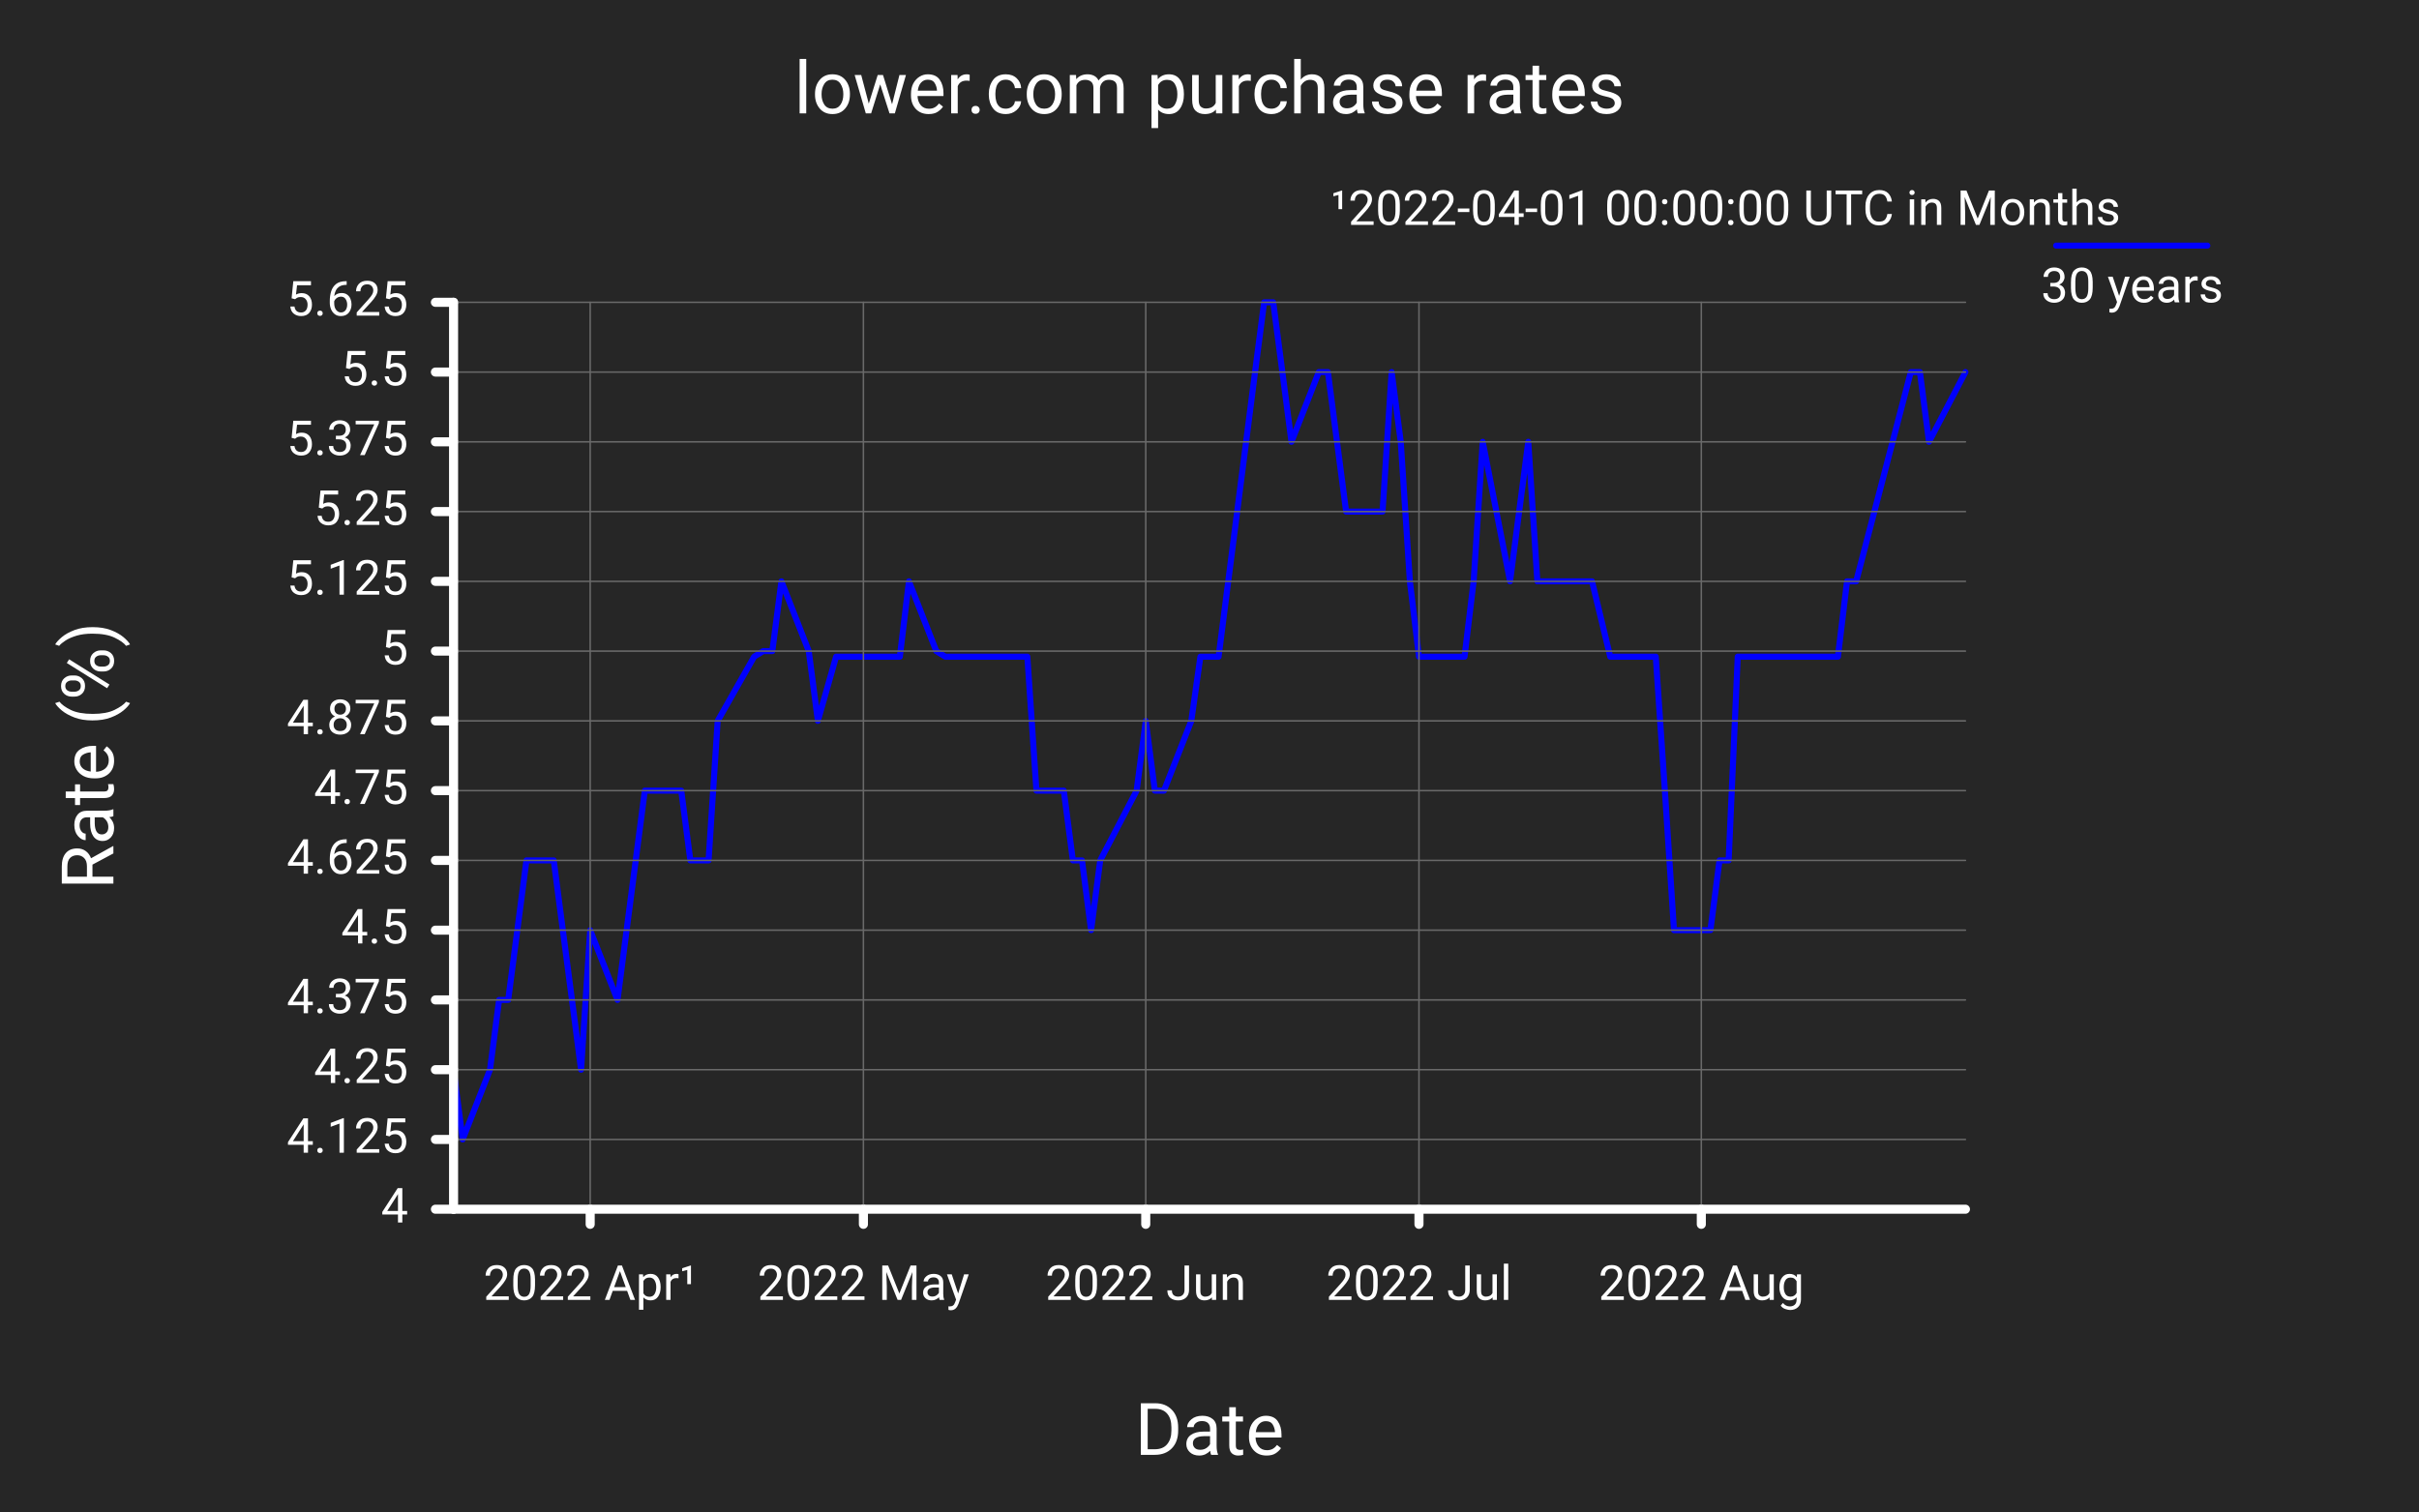
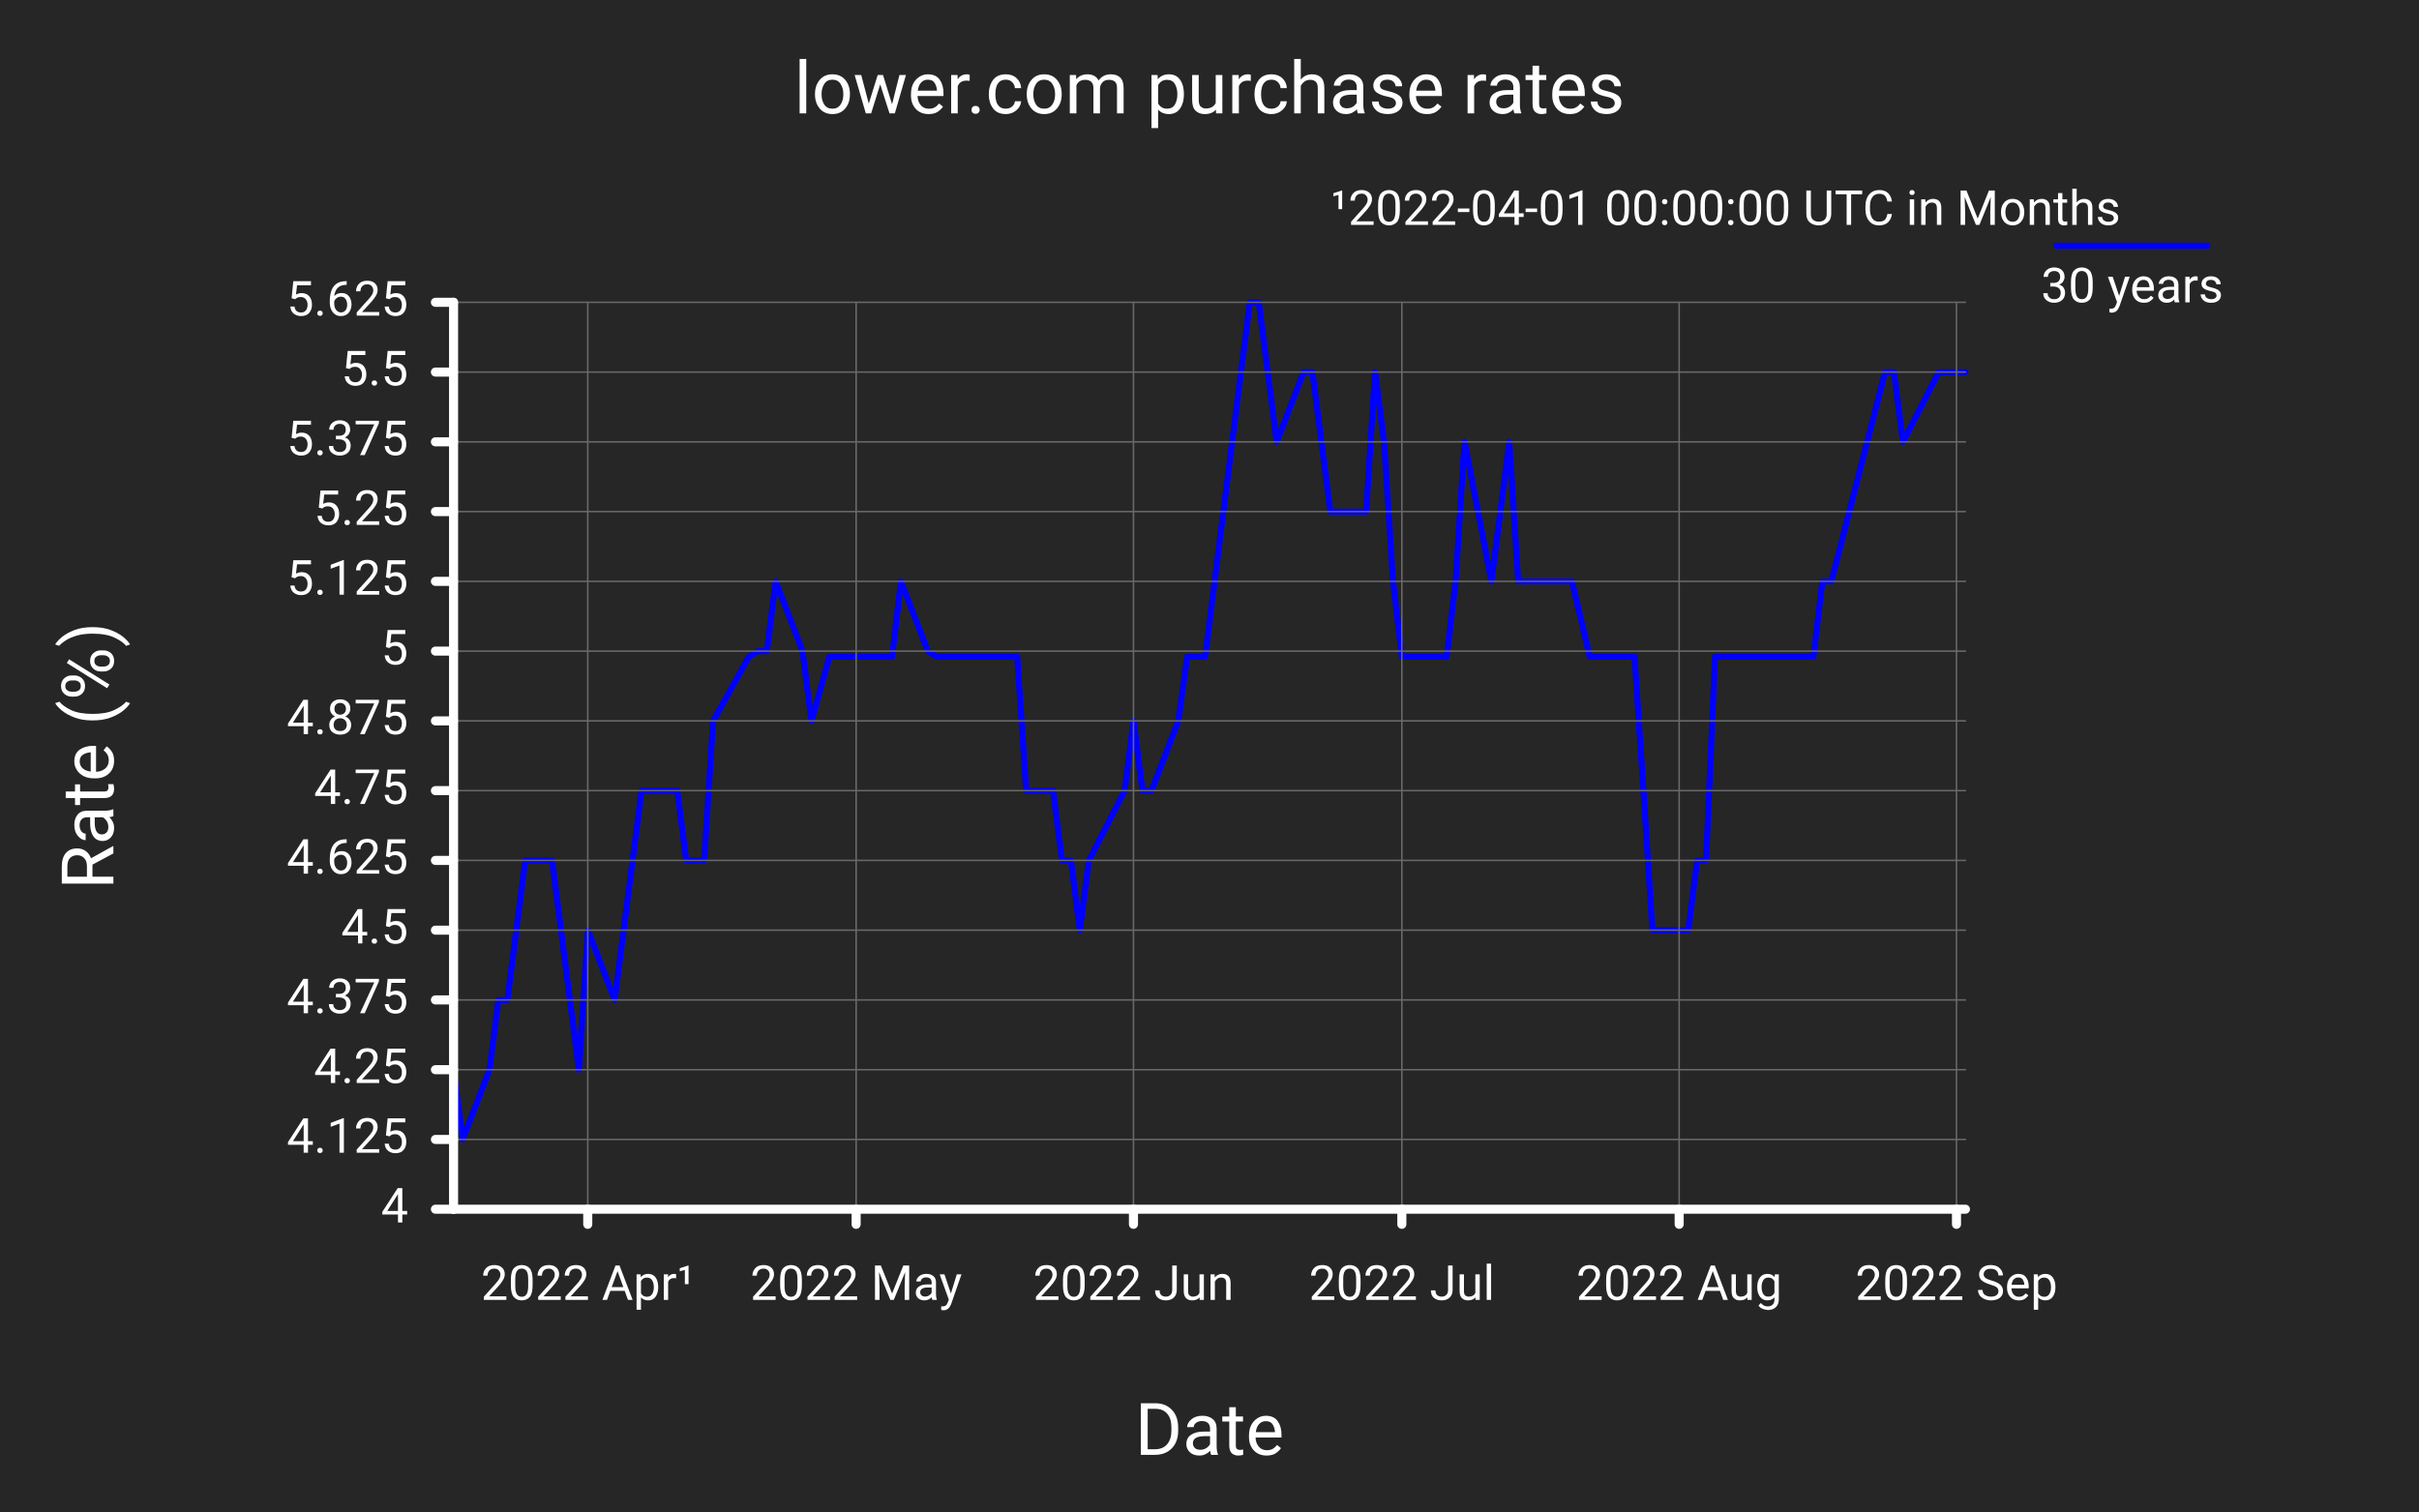
<svg xmlns="http://www.w3.org/2000/svg" class="poloto" width="800" height="500" viewBox="0 0 800 500">
  <style>.poloto{stroke-linecap:round;stroke-linejoin:round;font-family:Roboto,sans-serif;font-size:16px;}.poloto_background{fill:#262626;}.poloto_scatter{stroke-width:7}.poloto_tick_line{stroke:dimgray;stroke-width:0.5}.poloto_line{stroke-width:2}.poloto_text{fill: white;}.poloto_axis_lines{stroke: white;stroke-width:3;fill:none;stroke-dasharray:none}.poloto_title{font-size:24px;dominant-baseline:start;text-anchor:middle;}.poloto_xname{font-size:24px;dominant-baseline:start;text-anchor:middle;}.poloto_yname{font-size:24px;dominant-baseline:start;text-anchor:middle;}.poloto0stroke{stroke:blue;}.poloto1stroke{stroke:red;}.poloto2stroke{stroke:green;}.poloto3stroke{stroke:gold;}.poloto4stroke{stroke:aqua;}.poloto5stroke{stroke:lime;}.poloto6stroke{stroke:orange;}.poloto7stroke{stroke:chocolate;}.poloto0fill{fill:blue;}.poloto1fill{fill:red;}.poloto2fill{fill:green;}.poloto3fill{fill:gold;}.poloto4fill{fill:aqua;}.poloto5fill{fill:lime;}.poloto6fill{fill:orange;}.poloto7fill{fill:chocolate;}</style>
  <circle r="1e5" class="poloto_background" />
  <text class="poloto_text poloto_legend_text" x="675" y="100">30 years</text>
  <line class="poloto_line poloto_legend_icon poloto0stroke poloto0legend" stroke="black" x1="680" x2="730" y1="81.25" y2="81.25" />
-   <path class="poloto_line poloto0stroke" fill="none" stroke="black" d=" M 150.00 353.85 L 153.01 376.92 L 162.05 353.85 L 165.06 330.77 L 168.07 330.77 L 168.07 330.77 L 174.10 284.62 L 183.13 284.62 L 186.14 307.69 L 189.16 330.77 L 192.17 353.85 L 195.18 307.69 L 204.22 330.77 L 207.23 307.69 L 210.24 284.62 L 213.25 261.54 L 216.27 261.54 L 225.30 261.54 L 228.31 284.62 L 231.33 284.62 L 234.34 284.62 L 237.35 238.46 L 249.40 217.23 L 252.41 215.38 L 255.42 215.38 L 258.43 192.31 L 267.47 215.38 L 270.48 238.46 L 276.51 217.23 L 279.52 217.23 L 288.55 217.23 L 291.57 217.23 L 294.58 217.23 L 297.59 217.23 L 300.60 192.31 L 309.64 215.38 L 312.65 217.23 L 312.65 217.23 L 315.66 217.23 L 318.67 217.23 L 321.69 217.23 L 330.72 217.23 L 333.73 217.23 L 336.75 217.23 L 336.75 217.23 L 339.76 217.23 L 342.77 261.54 L 351.81 261.54 L 354.82 284.62 L 357.83 284.62 L 360.84 307.69 L 363.86 284.62 L 375.90 261.54 L 378.92 238.46 L 381.93 261.54 L 384.94 261.54 L 393.98 238.46 L 396.99 217.23 L 400.00 217.23 L 403.01 217.23 L 415.06 123.08 L 418.07 100.00 L 421.08 100.00 L 424.10 123.08 L 427.11 146.15 L 436.14 123.08 L 439.16 123.08 L 442.17 146.15 L 445.18 169.23 L 457.23 169.23 L 460.24 123.08 L 463.25 146.15 L 466.27 192.31 L 469.28 217.23 L 481.33 217.23 L 484.34 217.23 L 487.35 192.31 L 490.36 146.15 L 499.40 192.31 L 505.42 146.15 L 508.43 192.31 L 520.48 192.31 L 520.48 192.31 L 520.48 192.31 L 520.48 192.31 L 520.48 192.31 L 526.51 192.31 L 526.51 192.31 L 526.51 192.31 L 526.51 192.31 L 526.51 192.31 L 526.51 192.31 L 532.53 217.23 L 541.57 217.23 L 547.59 217.23 L 550.60 261.54 L 553.61 307.69 L 562.65 307.69 L 565.66 307.69 L 568.67 284.62 L 571.69 284.62 L 574.70 217.23 L 583.73 217.23 L 583.73 217.23 L 586.75 217.23 L 586.75 217.23 L 592.77 217.23 L 607.83 217.23 L 610.84 192.31 L 613.86 192.31 L 625.90 146.15 L 631.93 123.08 L 634.94 123.08 L 637.95 146.15 L 650.00 123.08 L 650.00 123.08 L 650.00 123.08 L 650.00 123.08 L 650.00 123.08 L 650.00 123.08 L 650.00 123.08 L 650.00 123.08 L 650.00 123.08" />
+   <path class="poloto_line poloto0stroke" fill="none" stroke="black" d=" M 150.00 353.85 L 152.96 376.92 L 161.83 353.85 L 164.79 330.77 L 167.75 330.77 L 167.75 330.77 L 173.67 284.62 L 182.54 284.62 L 185.50 307.69 L 188.46 330.77 L 191.42 353.85 L 194.38 307.69 L 203.25 330.77 L 206.21 307.69 L 209.17 284.62 L 212.13 261.54 L 215.09 261.54 L 223.96 261.54 L 226.92 284.62 L 229.88 284.62 L 232.84 284.62 L 235.80 238.46 L 247.63 217.23 L 250.59 215.38 L 253.55 215.38 L 256.51 192.31 L 265.38 215.38 L 268.34 238.46 L 274.26 217.23 L 277.22 217.23 L 286.09 217.23 L 289.05 217.23 L 292.01 217.23 L 294.97 217.23 L 297.93 192.31 L 306.80 215.38 L 309.76 217.23 L 309.76 217.23 L 312.72 217.23 L 315.68 217.23 L 318.64 217.23 L 327.51 217.23 L 330.47 217.23 L 333.43 217.23 L 333.43 217.23 L 336.39 217.23 L 339.35 261.54 L 348.22 261.54 L 351.18 284.62 L 354.14 284.62 L 357.10 307.69 L 360.06 284.62 L 371.89 261.54 L 374.85 238.46 L 377.81 261.54 L 380.77 261.54 L 389.64 238.46 L 392.60 217.23 L 395.56 217.23 L 398.52 217.23 L 410.36 123.08 L 413.31 100.00 L 416.27 100.00 L 419.23 123.08 L 422.19 146.15 L 431.07 123.08 L 434.02 123.08 L 436.98 146.15 L 439.94 169.23 L 451.78 169.23 L 454.73 123.08 L 457.69 146.15 L 460.65 192.31 L 463.61 217.23 L 475.44 217.23 L 478.40 217.23 L 481.36 192.31 L 484.32 146.15 L 493.20 192.31 L 499.11 146.15 L 502.07 192.31 L 513.91 192.31 L 513.91 192.31 L 513.91 192.31 L 513.91 192.31 L 513.91 192.31 L 519.82 192.31 L 519.82 192.31 L 519.82 192.31 L 519.82 192.31 L 519.82 192.31 L 519.82 192.31 L 525.74 217.23 L 534.62 217.23 L 540.53 217.23 L 543.49 261.54 L 546.45 307.69 L 555.33 307.69 L 558.28 307.69 L 561.24 284.62 L 564.20 284.62 L 567.16 217.23 L 576.04 217.23 L 576.04 217.23 L 578.99 217.23 L 578.99 217.23 L 584.91 217.23 L 599.70 217.23 L 602.66 192.31 L 605.62 192.31 L 617.46 146.15 L 623.37 123.08 L 626.33 123.08 L 629.29 146.15 L 641.12 123.08 L 641.12 123.08 L 641.12 123.08 L 641.12 123.08 L 641.12 123.08 L 641.12 123.08 L 641.12 123.08 L 641.12 123.08 L 641.12 123.08 L 650.00 123.08" />
  <text class="poloto_labels poloto_text poloto_title" x="400" y="37.5">lower.com purchase rates</text>
  <text class="poloto_labels poloto_text poloto_xname" x="400" y="481.25">Date</text>
  <text class="poloto_labels poloto_text poloto_yname" transform="rotate(-90,37.5,250)" x="37.5" y="250">Rate (%)</text>
  <text class="poloto_tick_labels poloto_text" dominant-baseline="middle" text-anchor="start" x="150" y="70" />
  <line class="poloto_axis_lines" stroke="black" x1="150" x2="144" y1="400" y2="400" />
  <line class="poloto_tick_line" stroke="black" x1="150" x2="650" y1="400" y2="400" />
  <text class="poloto_tick_labels poloto_text" dominant-baseline="middle" text-anchor="end" x="135" y="400">4</text>
  <line class="poloto_axis_lines" stroke="black" x1="150" x2="144" y1="376.923" y2="376.923" />
  <line class="poloto_tick_line" stroke="black" x1="150" x2="650" y1="376.923" y2="376.923" />
  <text class="poloto_tick_labels poloto_text" dominant-baseline="middle" text-anchor="end" x="135" y="376.923">4.125</text>
  <line class="poloto_axis_lines" stroke="black" x1="150" x2="144" y1="353.846" y2="353.846" />
  <line class="poloto_tick_line" stroke="black" x1="150" x2="650" y1="353.846" y2="353.846" />
  <text class="poloto_tick_labels poloto_text" dominant-baseline="middle" text-anchor="end" x="135" y="353.846">4.25</text>
  <line class="poloto_axis_lines" stroke="black" x1="150" x2="144" y1="330.769" y2="330.769" />
  <line class="poloto_tick_line" stroke="black" x1="150" x2="650" y1="330.769" y2="330.769" />
  <text class="poloto_tick_labels poloto_text" dominant-baseline="middle" text-anchor="end" x="135" y="330.769">4.375</text>
  <line class="poloto_axis_lines" stroke="black" x1="150" x2="144" y1="307.692" y2="307.692" />
  <line class="poloto_tick_line" stroke="black" x1="150" x2="650" y1="307.692" y2="307.692" />
  <text class="poloto_tick_labels poloto_text" dominant-baseline="middle" text-anchor="end" x="135" y="307.692">4.5</text>
  <line class="poloto_axis_lines" stroke="black" x1="150" x2="144" y1="284.615" y2="284.615" />
  <line class="poloto_tick_line" stroke="black" x1="150" x2="650" y1="284.615" y2="284.615" />
  <text class="poloto_tick_labels poloto_text" dominant-baseline="middle" text-anchor="end" x="135" y="284.615">4.625</text>
  <line class="poloto_axis_lines" stroke="black" x1="150" x2="144" y1="261.538" y2="261.538" />
  <line class="poloto_tick_line" stroke="black" x1="150" x2="650" y1="261.538" y2="261.538" />
  <text class="poloto_tick_labels poloto_text" dominant-baseline="middle" text-anchor="end" x="135" y="261.538">4.75</text>
  <line class="poloto_axis_lines" stroke="black" x1="150" x2="144" y1="238.462" y2="238.462" />
  <line class="poloto_tick_line" stroke="black" x1="150" x2="650" y1="238.462" y2="238.462" />
  <text class="poloto_tick_labels poloto_text" dominant-baseline="middle" text-anchor="end" x="135" y="238.462">4.875</text>
  <line class="poloto_axis_lines" stroke="black" x1="150" x2="144" y1="215.385" y2="215.385" />
  <line class="poloto_tick_line" stroke="black" x1="150" x2="650" y1="215.385" y2="215.385" />
  <text class="poloto_tick_labels poloto_text" dominant-baseline="middle" text-anchor="end" x="135" y="215.385">5</text>
  <line class="poloto_axis_lines" stroke="black" x1="150" x2="144" y1="192.308" y2="192.308" />
  <line class="poloto_tick_line" stroke="black" x1="150" x2="650" y1="192.308" y2="192.308" />
  <text class="poloto_tick_labels poloto_text" dominant-baseline="middle" text-anchor="end" x="135" y="192.308">5.125</text>
  <line class="poloto_axis_lines" stroke="black" x1="150" x2="144" y1="169.231" y2="169.231" />
  <line class="poloto_tick_line" stroke="black" x1="150" x2="650" y1="169.231" y2="169.231" />
  <text class="poloto_tick_labels poloto_text" dominant-baseline="middle" text-anchor="end" x="135" y="169.231">5.25</text>
  <line class="poloto_axis_lines" stroke="black" x1="150" x2="144" y1="146.154" y2="146.154" />
  <line class="poloto_tick_line" stroke="black" x1="150" x2="650" y1="146.154" y2="146.154" />
  <text class="poloto_tick_labels poloto_text" dominant-baseline="middle" text-anchor="end" x="135" y="146.154">5.375</text>
  <line class="poloto_axis_lines" stroke="black" x1="150" x2="144" y1="123.077" y2="123.077" />
  <line class="poloto_tick_line" stroke="black" x1="150" x2="650" y1="123.077" y2="123.077" />
  <text class="poloto_tick_labels poloto_text" dominant-baseline="middle" text-anchor="end" x="135" y="123.077">5.5</text>
  <line class="poloto_axis_lines" stroke="black" x1="150" x2="144" y1="100" y2="100" />
  <line class="poloto_tick_line" stroke="black" x1="150" x2="650" y1="100" y2="100" />
  <text class="poloto_tick_labels poloto_text" dominant-baseline="middle" text-anchor="end" x="135" y="100">5.625</text>
  <text class="poloto_tick_labels poloto_text" dominant-baseline="middle" text-anchor="start" x="440" y="70">¹2022-04-01 00:00:00 UTC in Months</text>
-   <line class="poloto_axis_lines" stroke="black" x1="195.181" x2="195.181" y1="400" y2="405" />
-   <line class="poloto_tick_line" stroke="black" x1="195.181" x2="195.181" y1="400" y2="100" />
-   <text class="poloto_tick_labels poloto_text" dominant-baseline="start" text-anchor="middle" x="195.181" y="430">2022 Apr¹</text>
-   <line class="poloto_axis_lines" stroke="black" x1="285.542" x2="285.542" y1="400" y2="405" />
-   <line class="poloto_tick_line" stroke="black" x1="285.542" x2="285.542" y1="400" y2="100" />
-   <text class="poloto_tick_labels poloto_text" dominant-baseline="start" text-anchor="middle" x="285.542" y="430">2022 May</text>
-   <line class="poloto_axis_lines" stroke="black" x1="378.916" x2="378.916" y1="400" y2="405" />
-   <line class="poloto_tick_line" stroke="black" x1="378.916" x2="378.916" y1="400" y2="100" />
-   <text class="poloto_tick_labels poloto_text" dominant-baseline="start" text-anchor="middle" x="378.916" y="430">2022 Jun</text>
-   <line class="poloto_axis_lines" stroke="black" x1="469.277" x2="469.277" y1="400" y2="405" />
-   <line class="poloto_tick_line" stroke="black" x1="469.277" x2="469.277" y1="400" y2="100" />
-   <text class="poloto_tick_labels poloto_text" dominant-baseline="start" text-anchor="middle" x="469.277" y="430">2022 Jul</text>
-   <line class="poloto_axis_lines" stroke="black" x1="562.651" x2="562.651" y1="400" y2="405" />
-   <line class="poloto_tick_line" stroke="black" x1="562.651" x2="562.651" y1="400" y2="100" />
-   <text class="poloto_tick_labels poloto_text" dominant-baseline="start" text-anchor="middle" x="562.651" y="430">2022 Aug</text>
+   <line class="poloto_axis_lines" stroke="black" x1="194.379" x2="194.379" y1="400" y2="405" />
+   <line class="poloto_tick_line" stroke="black" x1="194.379" x2="194.379" y1="400" y2="100" />
+   <text class="poloto_tick_labels poloto_text" dominant-baseline="start" text-anchor="middle" x="194.379" y="430">2022 Apr¹</text>
+   <line class="poloto_axis_lines" stroke="black" x1="283.136" x2="283.136" y1="400" y2="405" />
+   <line class="poloto_tick_line" stroke="black" x1="283.136" x2="283.136" y1="400" y2="100" />
+   <text class="poloto_tick_labels poloto_text" dominant-baseline="start" text-anchor="middle" x="283.136" y="430">2022 May</text>
+   <line class="poloto_axis_lines" stroke="black" x1="374.852" x2="374.852" y1="400" y2="405" />
+   <line class="poloto_tick_line" stroke="black" x1="374.852" x2="374.852" y1="400" y2="100" />
+   <text class="poloto_tick_labels poloto_text" dominant-baseline="start" text-anchor="middle" x="374.852" y="430">2022 Jun</text>
+   <line class="poloto_axis_lines" stroke="black" x1="463.609" x2="463.609" y1="400" y2="405" />
+   <line class="poloto_tick_line" stroke="black" x1="463.609" x2="463.609" y1="400" y2="100" />
+   <text class="poloto_tick_labels poloto_text" dominant-baseline="start" text-anchor="middle" x="463.609" y="430">2022 Jul</text>
+   <line class="poloto_axis_lines" stroke="black" x1="555.325" x2="555.325" y1="400" y2="405" />
+   <line class="poloto_tick_line" stroke="black" x1="555.325" x2="555.325" y1="400" y2="100" />
+   <text class="poloto_tick_labels poloto_text" dominant-baseline="start" text-anchor="middle" x="555.325" y="430">2022 Aug</text>
+   <line class="poloto_axis_lines" stroke="black" x1="647.041" x2="647.041" y1="400" y2="405" />
+   <line class="poloto_tick_line" stroke="black" x1="647.041" x2="647.041" y1="400" y2="100" />
+   <text class="poloto_tick_labels poloto_text" dominant-baseline="start" text-anchor="middle" x="647.041" y="430">2022 Sep</text>
  <path stroke="black" fill="none" class="poloto_axis_lines" d=" M 150 400 L 650 400" />
  <path stroke="black" fill="none" class="poloto_axis_lines" d=" M 150 400 L 150 100" />
</svg>
